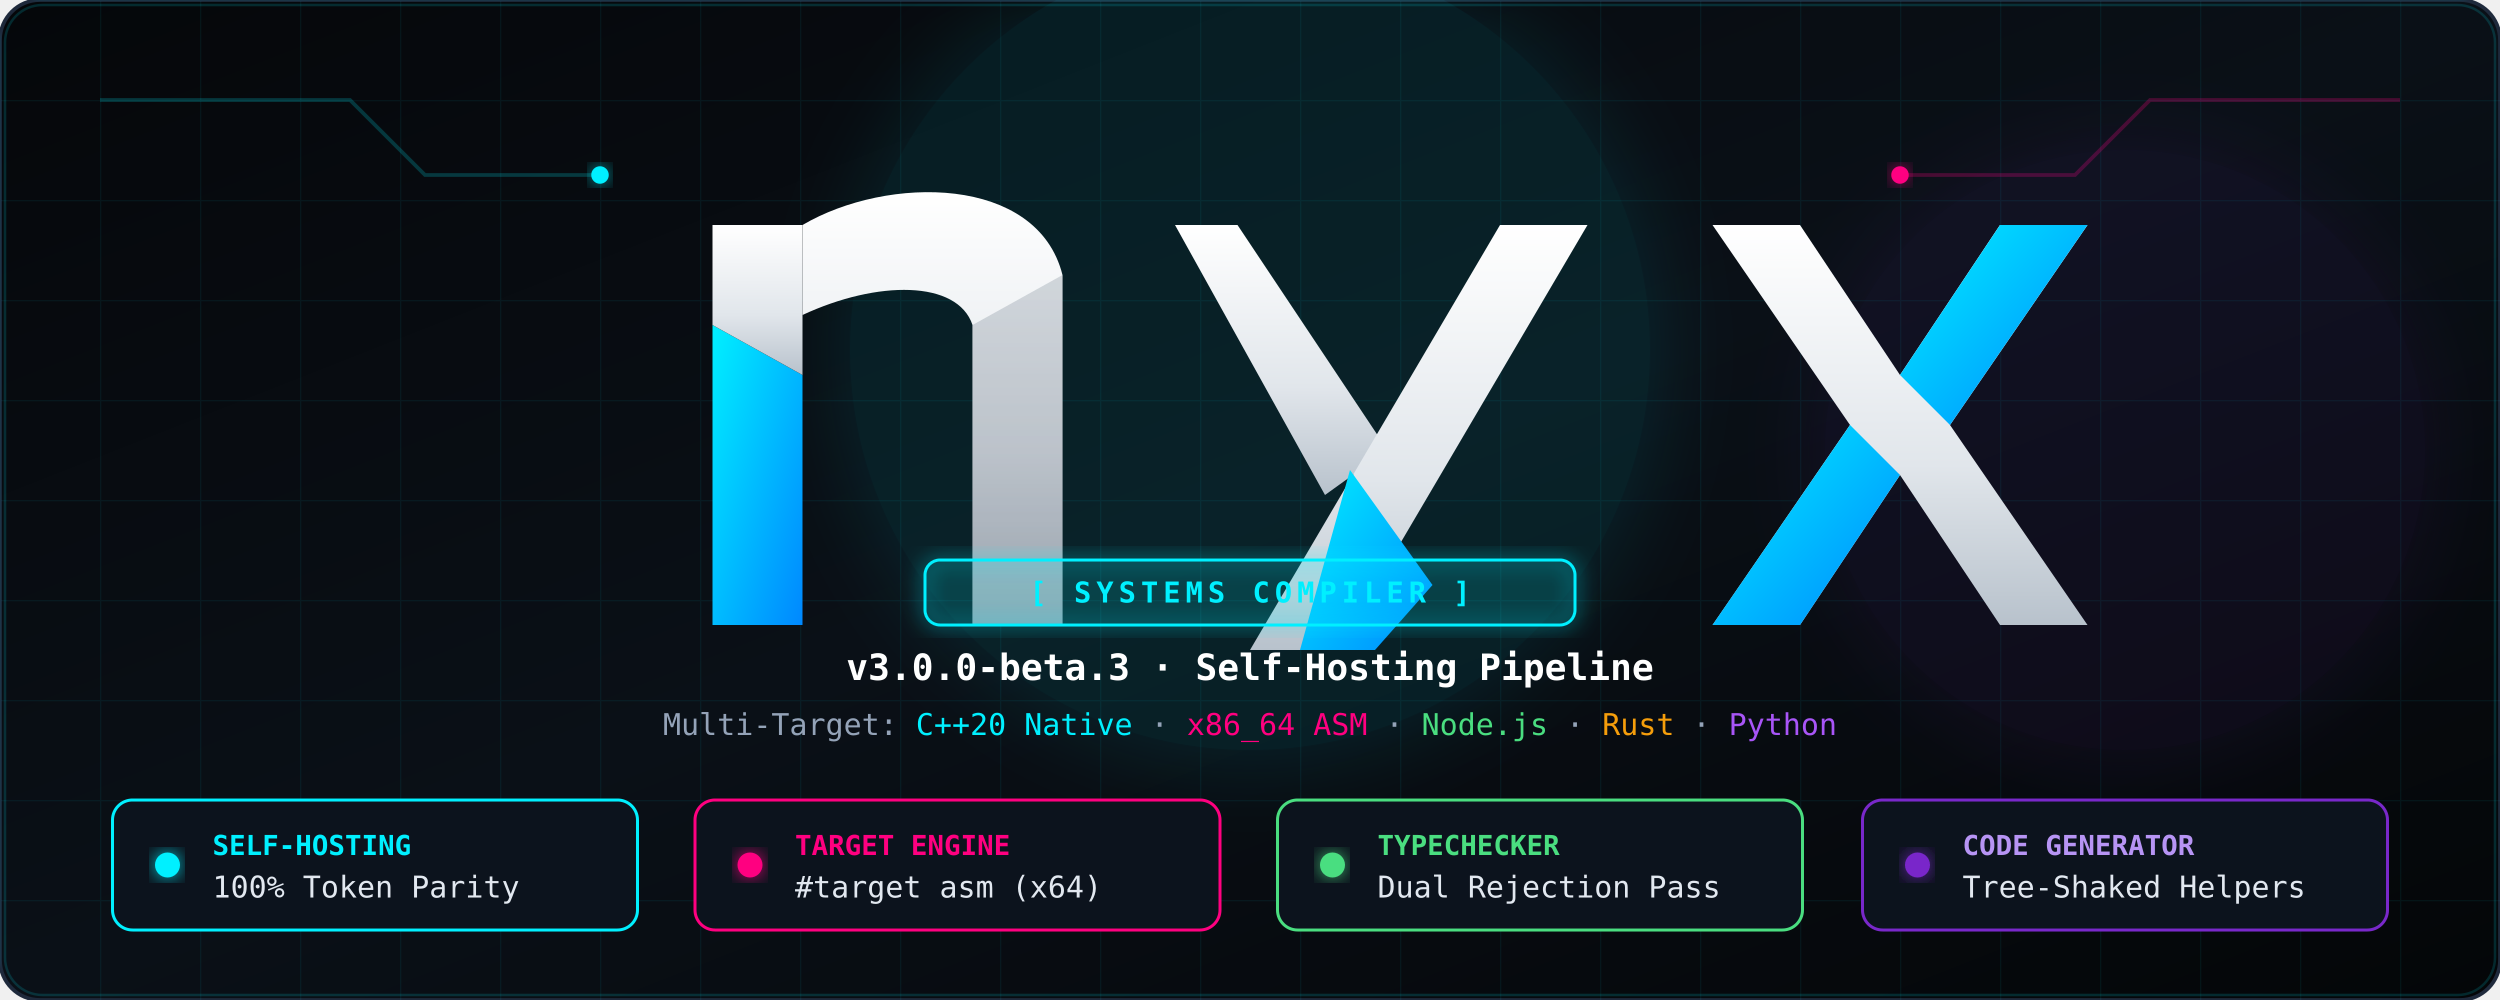
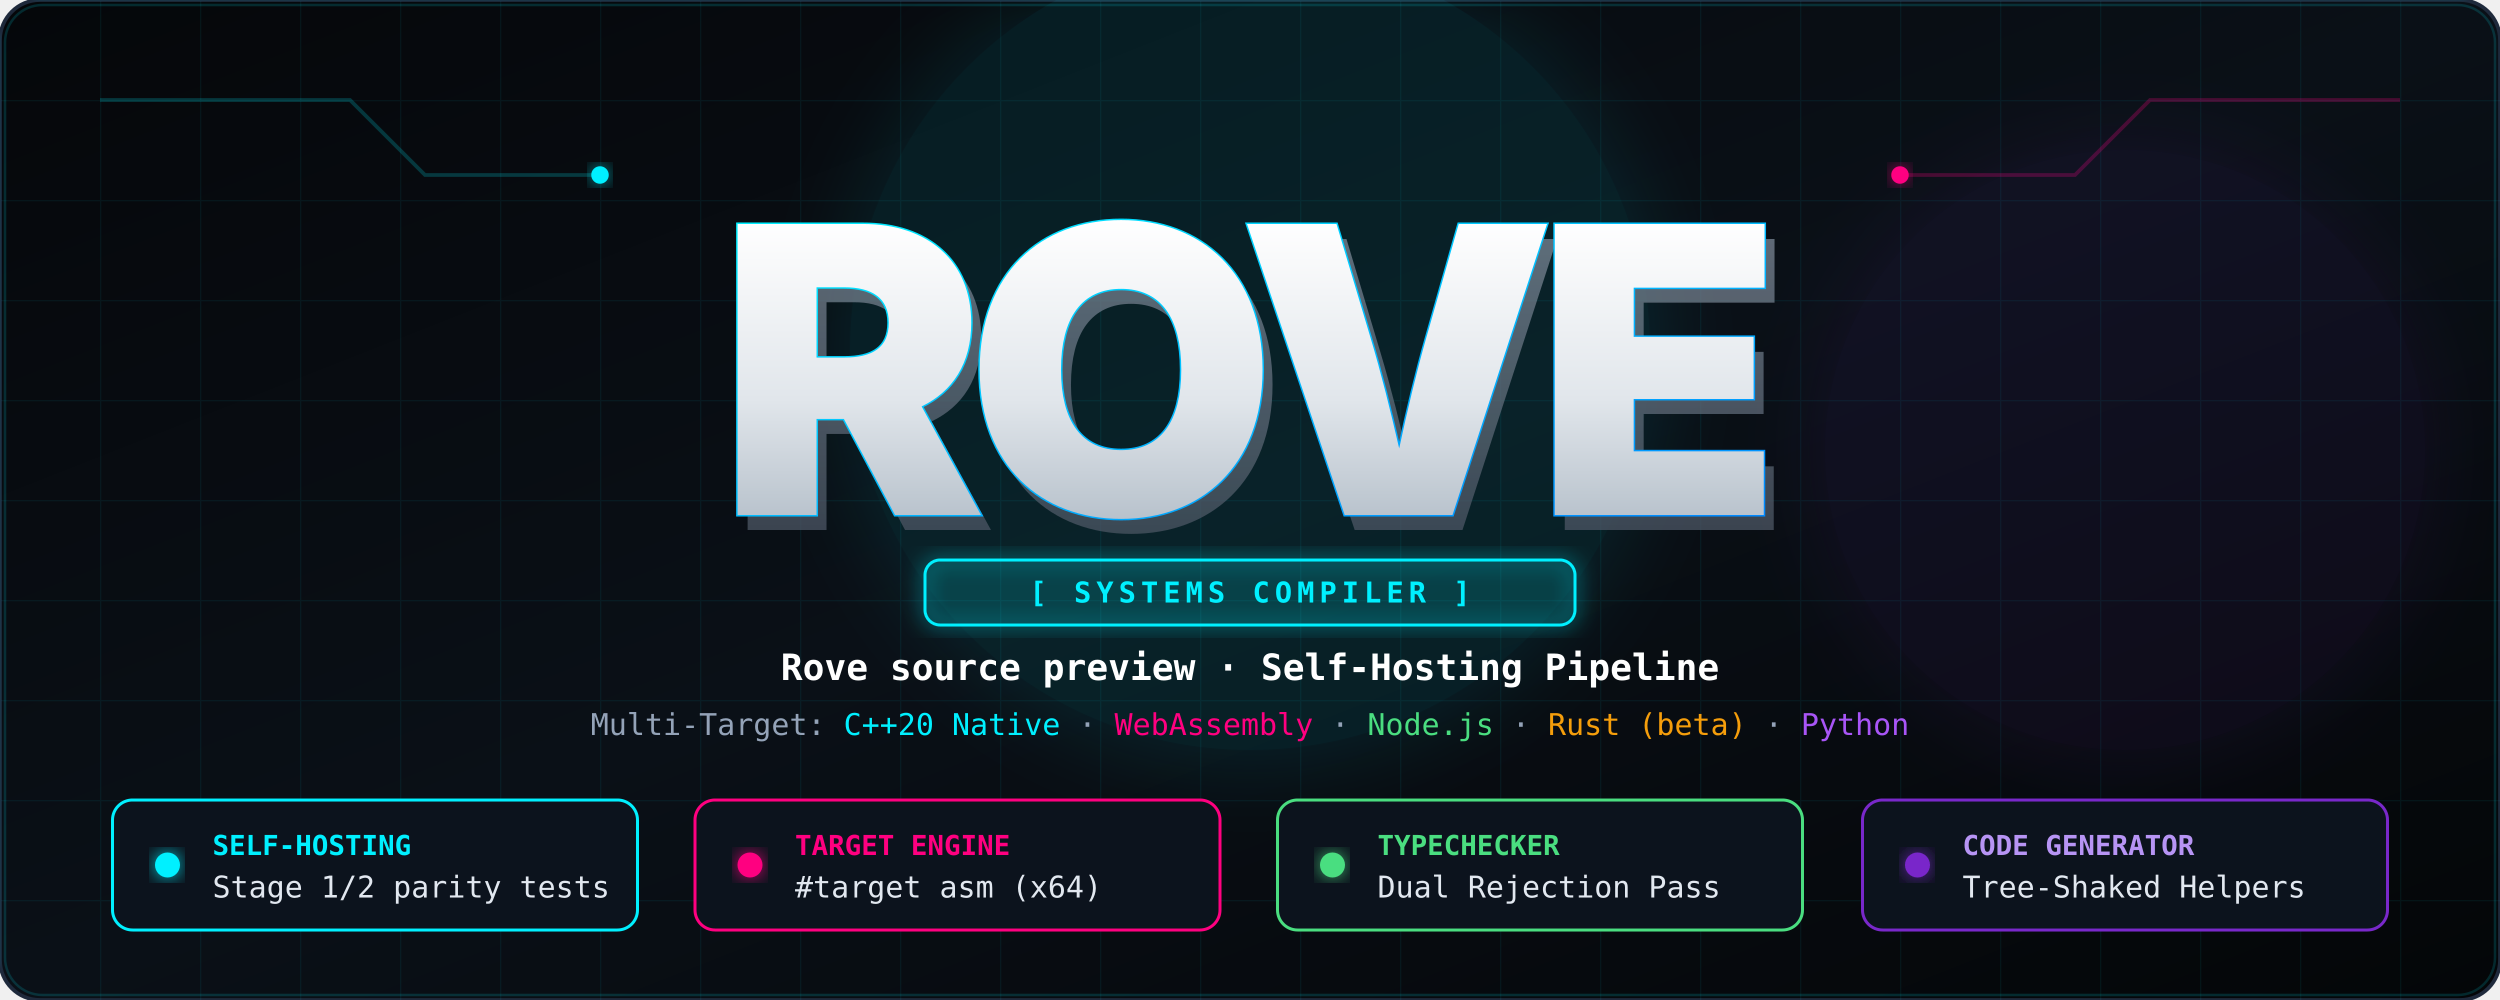
<svg xmlns="http://www.w3.org/2000/svg" viewBox="0 0 1000 400" width="100%" height="100%">
  <defs>
    <linearGradient id="cardBg" x1="0%" y1="0%" x2="100%" y2="100%">
      <stop offset="0%" stop-color="#05070a" />
      <stop offset="50%" stop-color="#0a1017" />
      <stop offset="100%" stop-color="#040608" />
    </linearGradient>
    <linearGradient id="silverGrad" x1="0%" y1="0%" x2="0%" y2="100%">
      <stop offset="0%" stop-color="#FFFFFF" />
      <stop offset="60%" stop-color="#E1E6EB" />
      <stop offset="100%" stop-color="#B8C2CC" />
    </linearGradient>
    <linearGradient id="cyanFacet" x1="0%" y1="0%" x2="100%" y2="100%">
      <stop offset="0%" stop-color="#00F0FF" />
      <stop offset="100%" stop-color="#0088FF" />
    </linearGradient>
    <linearGradient id="shadeFacet" x1="0%" y1="0%" x2="0%" y2="100%">
      <stop offset="0%" stop-color="#7B8896" />
      <stop offset="100%" stop-color="#4B5563" />
    </linearGradient>
    <linearGradient id="laserBeam" x1="0%" y1="0%" x2="100%" y2="0%">
      <stop offset="0%" stop-color="rgba(0, 240, 255, 0)" />
      <stop offset="50%" stop-color="rgba(0, 240, 255, 0.9)" />
      <stop offset="100%" stop-color="rgba(0, 240, 255, 0)" />
    </linearGradient>
    <pattern id="cyberGrid" width="40" height="40" patternUnits="userSpaceOnUse">
      <path d="M 40 0 L 0 0 0 40" fill="none" stroke="rgba(0, 240, 255, 0.06)" stroke-width="1" />
    </pattern>
    <filter id="glowFilter" x="-20%" y="-20%" width="140%" height="140%">
      <feGaussianBlur stdDeviation="4" result="blur" />
      <feMerge>
        <feMergeNode in="blur" />
        <feMergeNode in="SourceGraphic" />
      </feMerge>
    </filter>
    <filter id="masterGlow" x="-50%" y="-50%" width="200%" height="200%">
      <feGaussianBlur stdDeviation="16" result="blur1" />
      <feGaussianBlur stdDeviation="6" result="blur2" />
      <feMerge>
        <feMergeNode in="blur1" />
        <feMergeNode in="blur2" />
        <feMergeNode in="SourceGraphic" />
      </feMerge>
    </filter>
  </defs>
  <style>
    .mono { font-family: 'JetBrains Mono', 'Fira Code', monospace; }
    .sans { font-family: 'Inter', system-ui, -apple-system, sans-serif; }
    
    @keyframes scanline {
      0% { transform: translateY(0px); opacity: 0; }
      10% { opacity: 1; }
      90% { opacity: 1; }
      100% { transform: translateY(400px); opacity: 0; }
    }
    .scanner { animation: scanline 4.5s linear infinite; }

    @keyframes logoAura {
      0%, 100% { filter: drop-shadow(0 0 8px rgba(0, 240, 255, 0.3)); }
      50% { filter: drop-shadow(0 0 24px rgba(0, 240, 255, 0.75)); }
    }
    .metallic-logo { animation: logoAura 3.5s ease-in-out infinite; }

    @keyframes cardPulse {
      0%, 100% { stroke-opacity: 0.35; }
      50% { stroke-opacity: 0.85; }
    }
    .badge-card { animation: cardPulse 3s ease-in-out infinite; }
  </style>
  <rect width="1000" height="400" rx="16" fill="url(#cardBg)" stroke="#1e293b" stroke-width="1.5" />
  <rect width="1000" height="400" rx="16" fill="url(#cyberGrid)" />
  <rect x="2" y="2" width="996" height="396" rx="15" fill="none" stroke="rgba(0, 240, 255, 0.15)" stroke-width="1" />
  <line x1="0" y1="0" x2="1000" y2="0" stroke="url(#laserBeam)" stroke-width="2.5" class="scanner" filter="url(#glowFilter)" />
  <path d="M 40 40 L 140 40 L 170 70 L 240 70" fill="none" stroke="rgba(0, 240, 255, 0.2)" stroke-width="1.5" />
  <circle cx="240" cy="70" r="3.5" fill="#00f0ff" filter="url(#glowFilter)" />
  <path d="M 960 40 L 860 40 L 830 70 L 760 70" fill="none" stroke="rgba(255, 0, 128, 0.25)" stroke-width="1.5" />
  <circle cx="760" cy="70" r="3.5" fill="#ff0080" filter="url(#glowFilter)" />
  <circle cx="500" cy="140" r="160" fill="#00f0ff" opacity="0.08" filter="url(#masterGlow)" />
  <circle cx="850" cy="180" r="120" fill="#7928ca" opacity="0.07" filter="url(#masterGlow)" />
-   <g transform="translate(225, 20)" class="metallic-logo">
-     <path d="M 60 110 L 96 130 L 96 230 L 60 230 Z" fill="url(#cyanFacet)" />
-     <path d="M 60 70 L 96 70 L 96 130 L 60 110 Z" fill="url(#silverGrad)" />
-     <path d="M 96 70 C 130 50 190 50 200 90 L 200 230 L 164 230 L 164 110 C 158 92 126 92 96 106 Z" fill="url(#silverGrad)" />
-     <path d="M 164 110 L 200 90 L 200 230 L 164 230 Z" fill="url(#shadeFacet)" opacity="0.3" />
-     <path d="M 270 70 L 330 160 L 305 178 L 245 70 Z" fill="url(#silverGrad)" />
-     <path d="M 375 70 L 275 240 L 310 240 L 410 70 Z" fill="url(#silverGrad)" />
-     <path d="M 315 168 L 348 214 L 325 240 L 295 240 Z" fill="url(#cyanFacet)" />
-     <path d="M 460 70 L 515 150 L 460 230 L 495 230 L 535 170 L 575 230 L 610 230 L 555 150 L 610 70 L 575 70 L 535 130 L 495 70 Z" fill="url(#silverGrad)" />
-     <path d="M 555 150 L 610 70 L 575 70 L 535 130 Z" fill="url(#cyanFacet)" />
-     <path d="M 515 150 L 460 230 L 495 230 L 535 170 Z" fill="url(#cyanFacet)" />
+   <g class="metallic-logo" font-family="'Arial Black', 'Inter', sans-serif" font-size="160" font-weight="900" letter-spacing="-8" text-anchor="middle">
+     <text x="504" y="212" fill="url(#shadeFacet)" opacity="0.75">ROVE</text>
+     <text x="500" y="206" fill="url(#silverGrad)" stroke="url(#cyanFacet)" stroke-width="1.2" paint-order="stroke fill">ROVE</text>
  </g>
  <g transform="translate(500, 240)" text-anchor="middle">
    <g transform="translate(-130, -16)">
      <rect width="260" height="26" rx="6" fill="rgba(0, 240, 255, 0.08)" stroke="#00f0ff" stroke-width="1.2" filter="url(#glowFilter)" />
      <text x="130" y="17" text-anchor="middle" class="mono" font-size="11.5" font-weight="700" fill="#00f0ff" letter-spacing="2">[ SYSTEMS COMPILER ]</text>
    </g>
-     <text y="32" class="mono" font-size="14.5" font-weight="700" fill="#ffffff">v3.0.0-beta.3 · Self-Hosting Pipeline</text>
+     <text y="32" class="mono" font-size="14.5" font-weight="700" fill="#ffffff">Rove source preview · Self-Hosting Pipeline</text>
    <text y="54" class="mono" font-size="12" fill="#94a3b8">
-       Multi-Target: <tspan fill="#00f0ff">C++20 Native</tspan> · <tspan fill="#ff0080">x86_64 ASM</tspan> · <tspan fill="#4ade80">Node.js</tspan> · <tspan fill="#f59e0b">Rust</tspan> · <tspan fill="#a855f7">Python</tspan>
+       Multi-Target: <tspan fill="#00f0ff">C++20 Native</tspan> · <tspan fill="#ff0080">WebAssembly</tspan> · <tspan fill="#4ade80">Node.js</tspan> · <tspan fill="#f59e0b">Rust (beta)</tspan> · <tspan fill="#a855f7">Python</tspan>
    </text>
  </g>
  <g transform="translate(45, 320)">
    <rect x="0" y="0" width="210" height="52" rx="8" fill="#0c131d" stroke="#00f0ff" stroke-width="1.2" class="badge-card" />
    <circle cx="22" cy="26" r="5" fill="#00f0ff" filter="url(#glowFilter)" />
    <text x="40" y="22" class="mono" font-size="11" font-weight="700" fill="#00f0ff">SELF-HOSTING</text>
-     <text x="40" y="39" class="mono" font-size="12" fill="#e2e8f0">100% Token Parity</text>
+     <text x="40" y="39" class="mono" font-size="12" fill="#e2e8f0">Stage 1/2 parity tests</text>
    <rect x="233" y="0" width="210" height="52" rx="8" fill="#0c131d" stroke="#ff0080" stroke-width="1.2" class="badge-card" />
    <circle cx="255" cy="26" r="5" fill="#ff0080" filter="url(#glowFilter)" />
    <text x="273" y="22" class="mono" font-size="11" font-weight="700" fill="#ff0080">TARGET ENGINE</text>
    <text x="273" y="39" class="mono" font-size="12" fill="#e2e8f0">#target asm (x64)</text>
    <rect x="466" y="0" width="210" height="52" rx="8" fill="#0c131d" stroke="#4ade80" stroke-width="1.2" class="badge-card" />
    <circle cx="488" cy="26" r="5" fill="#4ade80" filter="url(#glowFilter)" />
    <text x="506" y="22" class="mono" font-size="11" font-weight="700" fill="#4ade80">TYPECHECKER</text>
    <text x="506" y="39" class="mono" font-size="12" fill="#e2e8f0">Dual Rejection Pass</text>
    <rect x="700" y="0" width="210" height="52" rx="8" fill="#0c131d" stroke="#7928ca" stroke-width="1.2" class="badge-card" />
    <circle cx="722" cy="26" r="5" fill="#7928ca" filter="url(#glowFilter)" />
    <text x="740" y="22" class="mono" font-size="11" font-weight="700" fill="#b794f4">CODE GENERATOR</text>
    <text x="740" y="39" class="mono" font-size="12" fill="#e2e8f0">Tree-Shaked Helpers</text>
  </g>
</svg>
